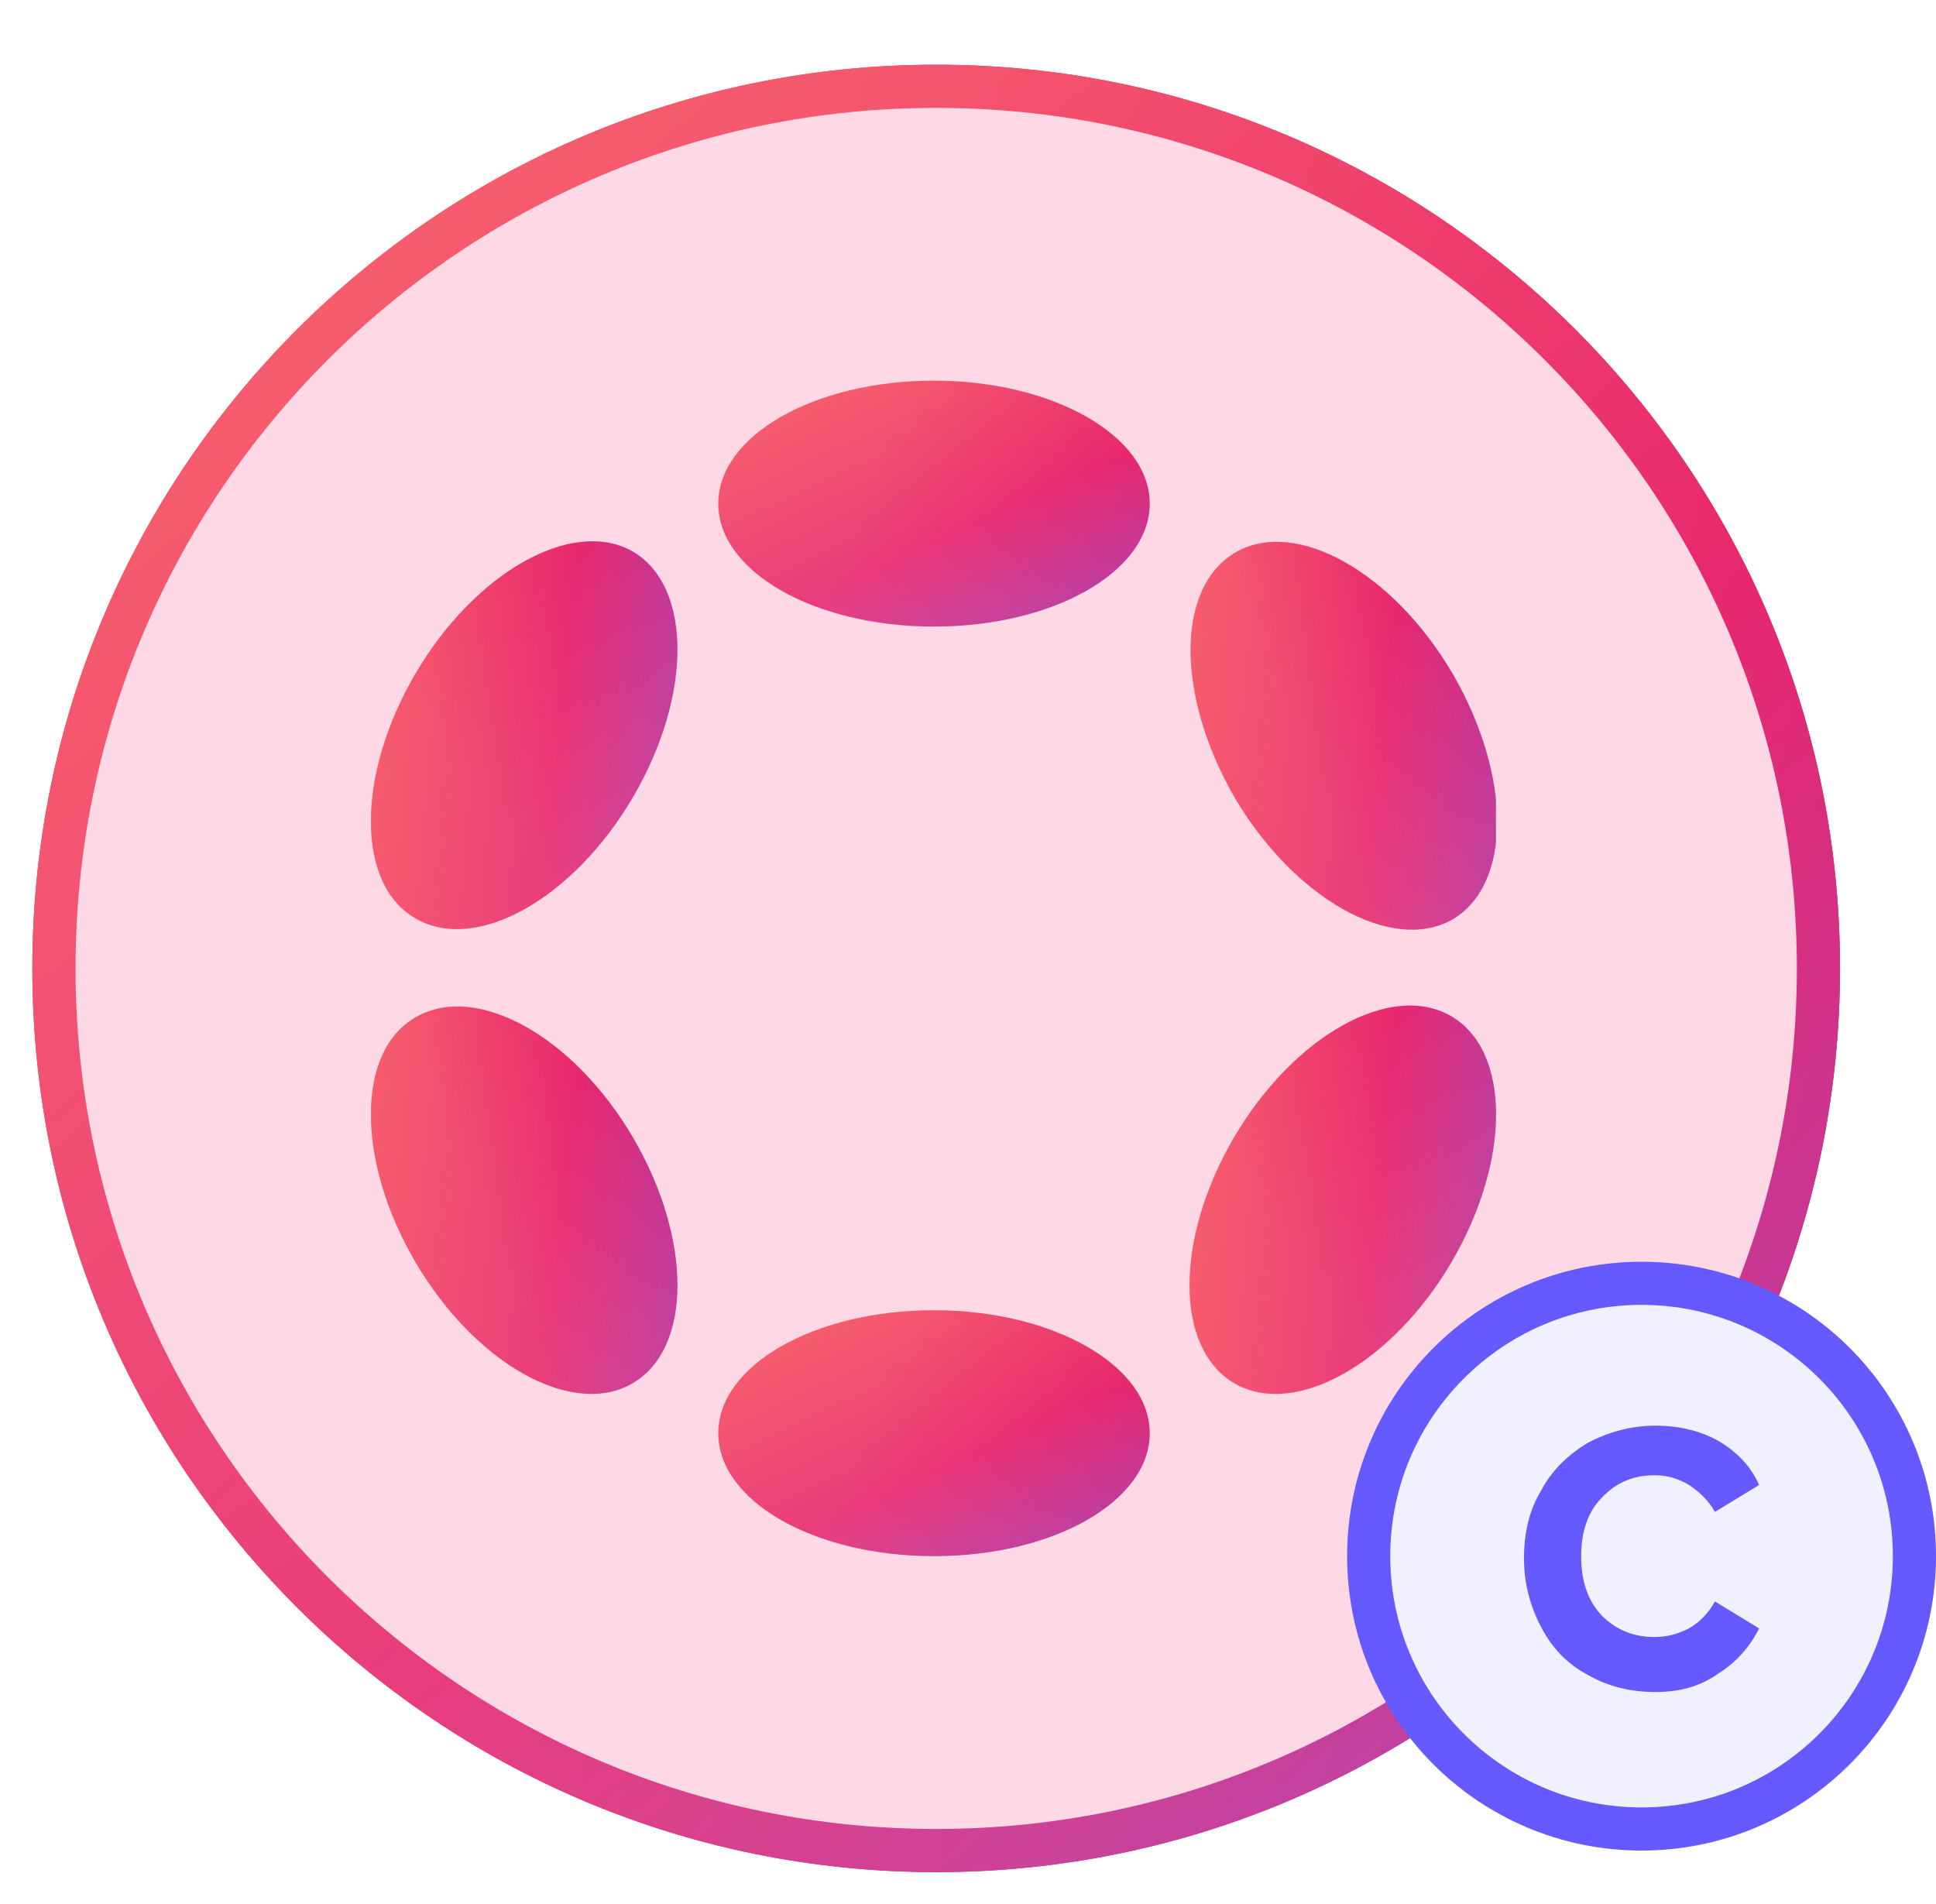
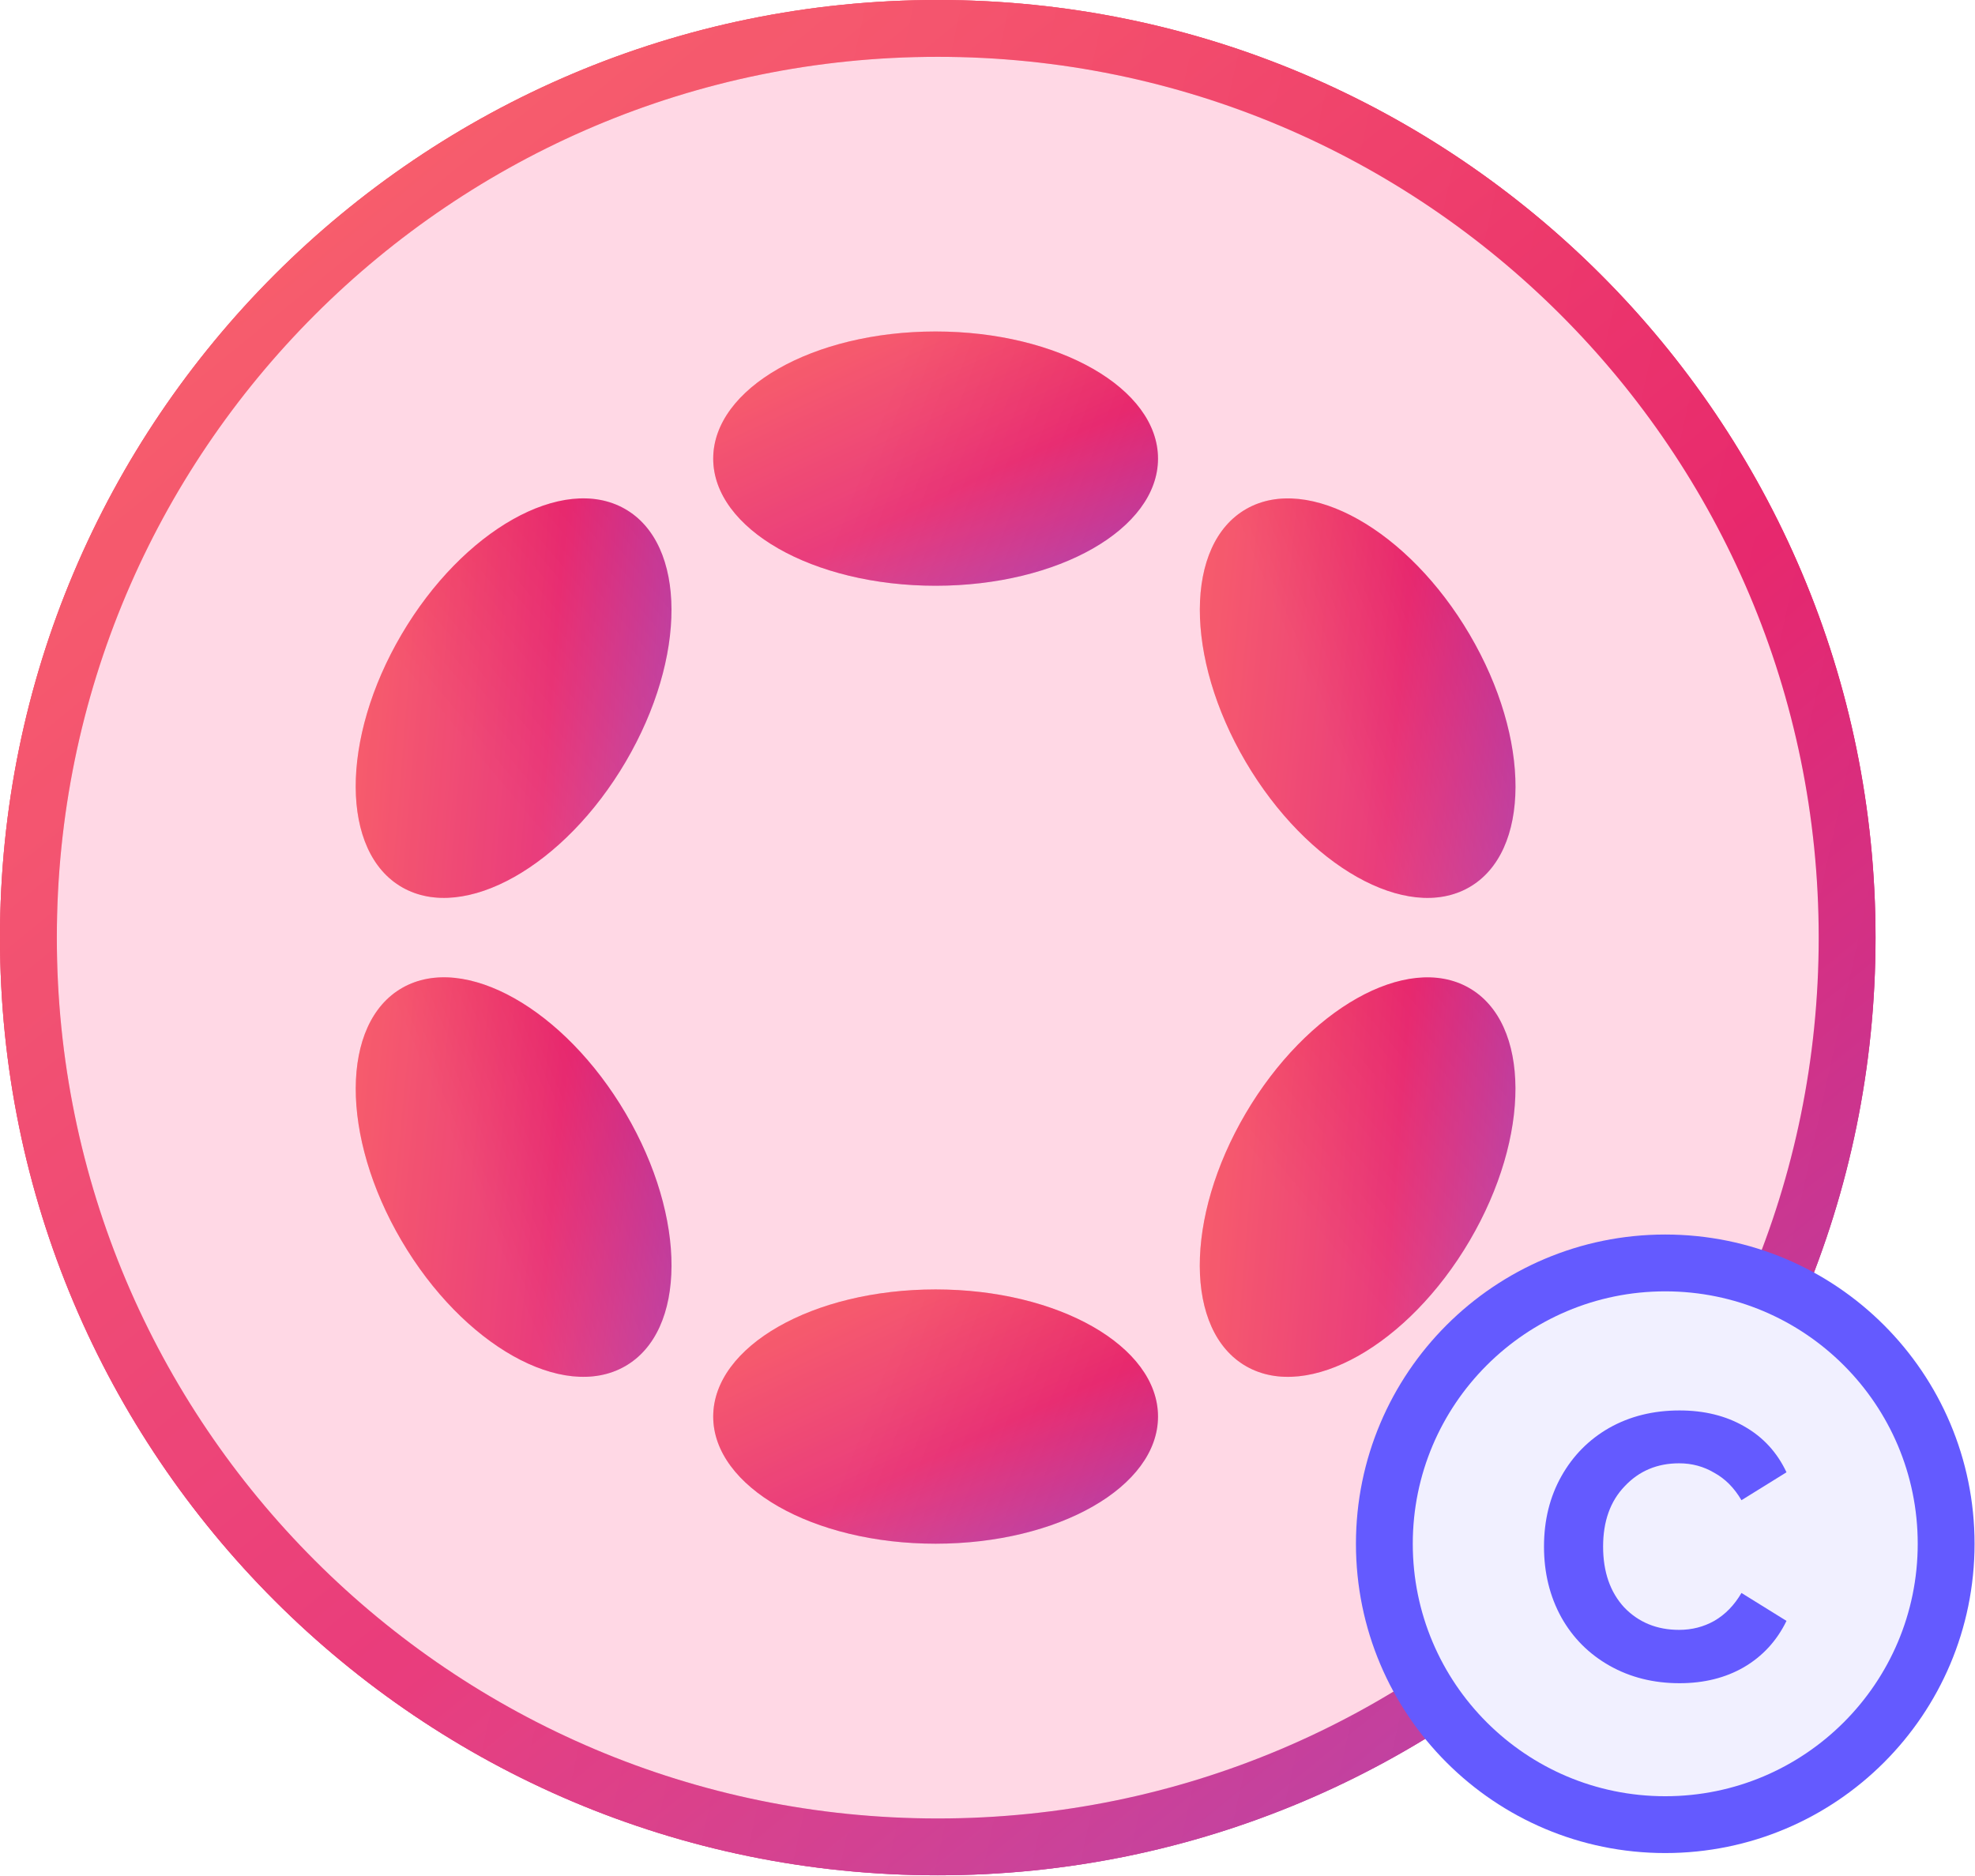
- <svg xmlns="http://www.w3.org/2000/svg" xmlns:xlink="http://www.w3.org/1999/xlink" version="1.1" id="图层_1" x="0px" y="0px" viewBox="0 0 179.5 176.5" style="enable-background:new 0 0 179.5 176.5;" xml:space="preserve">
-   <style type="text/css">
- 	.st0{fill:url(#SVGID_1_);fill-opacity:0.2;}
- 	.st1{fill:url(#SVGID_00000026879842414119251550000008995275092745030051_);fill-opacity:0.2;}
- 	.st2{fill:none;stroke:url(#SVGID_00000048465494173948506170000007384188891905136816_);stroke-width:4;}
- 	.st3{fill:none;stroke:url(#SVGID_00000061441215177477738820000011267490731059654324_);stroke-width:4;stroke-opacity:0.2;}
- 	.st4{fill:#FFD8E5;}
- 	.st5{fill:none;stroke:url(#SVGID_00000023997587519871765660000001750089109340396449_);stroke-width:4;}
- 	.st6{fill:none;stroke:url(#SVGID_00000126293070881023084370000014967675678465640633_);stroke-width:4;stroke-opacity:0.2;}
- 	.st7{clip-path:url(#SVGID_00000181081820871185041070000012326362170665192608_);}
- 	.st8{fill:url(#SVGID_00000140011595408926869370000007221252771022926500_);}
- 	.st9{fill:url(#SVGID_00000174583145265711097790000000285414372606485382_);fill-opacity:0.2;}
- 	.st10{fill:url(#SVGID_00000141418801434267016830000001725662982435903627_);}
- 	.st11{fill:url(#SVGID_00000042009175934736860010000009337960976480109497_);fill-opacity:0.2;}
- 	.st12{fill:url(#SVGID_00000109748756173004682590000018185486674110206642_);}
- 	.st13{fill:url(#SVGID_00000124127387891900203370000009792836917969554056_);fill-opacity:0.2;}
- 	.st14{fill:url(#SVGID_00000153683305979186635170000012598974657131711873_);}
- 	.st15{fill:url(#SVGID_00000060020860769010736440000006455131147796015026_);fill-opacity:0.2;}
- 	.st16{fill:url(#SVGID_00000177446296768500590060000002610363270346495382_);}
- 	.st17{fill:url(#SVGID_00000150782533086396506260000014571045624971619004_);fill-opacity:0.2;}
- 	.st18{fill:url(#SVGID_00000148642065957161006220000005424188974132206757_);}
- 	.st19{fill:url(#SVGID_00000033349706102292524630000015487827774121782416_);fill-opacity:0.2;}
- 	.st20{fill:#F1F0FF;stroke:#645AFF;stroke-width:4;}
- 	.st21{fill:#645AFF;}
- </style>
-   <linearGradient id="SVGID_1_" gradientUnits="userSpaceOnUse" x1="218.304" y1="-70.593" x2="-9.963" y2="208.957" gradientTransform="matrix(1 0 0 -1 0 180.2629)">
-     <stop offset="0" style="stop-color:#645AFF" />
-     <stop offset="0.521" style="stop-color:#E40C5B" />
-     <stop offset="0.986" style="stop-color:#FF4C3B" />
-   </linearGradient>
-   <circle class="st0" cx="86.8" cy="89.8" r="81.8" />
-   <linearGradient id="SVGID_00000168829173156760511290000015451969529890145668_" gradientUnits="userSpaceOnUse" x1="60.927" y1="96.173" x2="270.67" y2="50.092" gradientTransform="matrix(1 0 0 -1 0 180.2629)">
-     <stop offset="0" style="stop-color:#FFFFFF" />
-     <stop offset="1" style="stop-color:#FFFFFF;stop-opacity:0" />
-   </linearGradient>
-   <circle style="fill:url(#SVGID_00000168829173156760511290000015451969529890145668_);fill-opacity:0.2;" cx="86.8" cy="89.8" r="81.8" />
-   <linearGradient id="SVGID_00000136409269203282073030000009591494270298730943_" gradientUnits="userSpaceOnUse" x1="218.304" y1="-70.593" x2="-9.963" y2="208.957" gradientTransform="matrix(1 0 0 -1 0 180.2629)">
-     <stop offset="0" style="stop-color:#645AFF" />
-     <stop offset="0.521" style="stop-color:#E40C5B" />
-     <stop offset="0.986" style="stop-color:#FF4C3B" />
-   </linearGradient>
-   <circle style="fill:none;stroke:url(#SVGID_00000136409269203282073030000009591494270298730943_);stroke-width:4;" cx="86.8" cy="89.8" r="81.8" />
-   <linearGradient id="SVGID_00000005259903071189457390000006661664317544821436_" gradientUnits="userSpaceOnUse" x1="60.927" y1="96.173" x2="270.67" y2="50.092" gradientTransform="matrix(1 0 0 -1 0 180.2629)">
-     <stop offset="0" style="stop-color:#FFFFFF" />
-     <stop offset="1" style="stop-color:#FFFFFF;stop-opacity:0" />
-   </linearGradient>
-   <circle style="fill:none;stroke:url(#SVGID_00000005259903071189457390000006661664317544821436_);stroke-width:4;stroke-opacity:0.2;" cx="86.8" cy="89.8" r="81.8" />
-   <circle class="st4" cx="86.8" cy="89.8" r="81.8" />
-   <linearGradient id="SVGID_00000013908635150308350890000014193758572776259006_" gradientUnits="userSpaceOnUse" x1="218.304" y1="-70.593" x2="-9.963" y2="208.957" gradientTransform="matrix(1 0 0 -1 0 180.2629)">
-     <stop offset="0" style="stop-color:#645AFF" />
-     <stop offset="0.521" style="stop-color:#E40C5B" />
-     <stop offset="0.986" style="stop-color:#FF4C3B" />
-   </linearGradient>
-   <circle style="fill:none;stroke:url(#SVGID_00000013908635150308350890000014193758572776259006_);stroke-width:4;" cx="86.8" cy="89.8" r="81.8" />
-   <linearGradient id="SVGID_00000174595079420355516230000012173867100073204660_" gradientUnits="userSpaceOnUse" x1="60.927" y1="96.173" x2="270.67" y2="50.092" gradientTransform="matrix(1 0 0 -1 0 180.2629)">
-     <stop offset="0" style="stop-color:#FFFFFF" />
-     <stop offset="1" style="stop-color:#FFFFFF;stop-opacity:0" />
-   </linearGradient>
-   <circle style="fill:none;stroke:url(#SVGID_00000174595079420355516230000012173867100073204660_);stroke-width:4;stroke-opacity:0.2;" cx="86.8" cy="89.8" r="81.8" />
-   <g>
-     <defs>
-       <rect id="SVGID_00000149346608001079480210000012741986187136190629_" x="34.4" y="35.2" width="104.3" height="109.1" />
-     </defs>
-     <clipPath id="SVGID_00000042702458350915539340000010353301267871335822_">
-       <use xlink:href="#SVGID_00000149346608001079480210000012741986187136190629_" style="overflow:visible;" />
-     </clipPath>
-     <g style="clip-path:url(#SVGID_00000042702458350915539340000010353301267871335822_);">
-       <linearGradient id="SVGID_00000047041017809669200400000002167040187435944359_" gradientUnits="userSpaceOnUse" x1="100.963" y1="102.776" x2="75.99" y2="156.269" gradientTransform="matrix(1 0 0 -1 0 180.2629)">
-         <stop offset="0" style="stop-color:#645AFF" />
-         <stop offset="0.521" style="stop-color:#E40C5B" />
-         <stop offset="0.986" style="stop-color:#FF4C3B" />
-       </linearGradient>
-       <path style="fill:url(#SVGID_00000047041017809669200400000002167040187435944359_);" d="M86.6,58.1c11.1,0,20-5.1,20-11.4    s-9-11.4-20-11.4c-11.1,0-20,5.1-20,11.4S75.5,58.1,86.6,58.1z" />
-       <linearGradient id="SVGID_00000012441818338808619420000007583112593177876895_" gradientUnits="userSpaceOnUse" x1="80.8" y1="135.82" x2="127.654" y2="117.814" gradientTransform="matrix(1 0 0 -1 0 180.2629)">
-         <stop offset="0" style="stop-color:#FFFFFF" />
-         <stop offset="1" style="stop-color:#FFFFFF;stop-opacity:0" />
-       </linearGradient>
-       <path style="fill:url(#SVGID_00000012441818338808619420000007583112593177876895_);fill-opacity:0.2;" d="M86.6,58.1    c11.1,0,20-5.1,20-11.4s-9-11.4-20-11.4c-11.1,0-20,5.1-20,11.4S75.5,58.1,86.6,58.1z" />
-       <linearGradient id="SVGID_00000152951318862502342270000011130160309723398328_" gradientUnits="userSpaceOnUse" x1="100.963" y1="16.574" x2="75.99" y2="70.067" gradientTransform="matrix(1 0 0 -1 0 180.2629)">
-         <stop offset="0" style="stop-color:#645AFF" />
-         <stop offset="0.521" style="stop-color:#E40C5B" />
-         <stop offset="0.986" style="stop-color:#FF4C3B" />
-       </linearGradient>
-       <path style="fill:url(#SVGID_00000152951318862502342270000011130160309723398328_);" d="M86.6,144.3c11.1,0,20-5.1,20-11.4    c0-6.3-9-11.4-20-11.4c-11.1,0-20,5.1-20,11.4C66.6,139.2,75.5,144.3,86.6,144.3z" />
-       <linearGradient id="SVGID_00000099662914302750812010000017492846428830264460_" gradientUnits="userSpaceOnUse" x1="80.8" y1="49.618" x2="127.654" y2="31.613" gradientTransform="matrix(1 0 0 -1 0 180.2629)">
-         <stop offset="0" style="stop-color:#FFFFFF" />
-         <stop offset="1" style="stop-color:#FFFFFF;stop-opacity:0" />
-       </linearGradient>
-       <path style="fill:url(#SVGID_00000099662914302750812010000017492846428830264460_);fill-opacity:0.2;" d="M86.6,144.3    c11.1,0,20-5.1,20-11.4c0-6.3-9-11.4-20-11.4c-11.1,0-20,5.1-20,11.4C66.6,139.2,75.5,144.3,86.6,144.3z" />
-       <linearGradient id="SVGID_00000072272621239498456040000001660082321344308878_" gradientUnits="userSpaceOnUse" x1="83.001" y1="109.244" x2="23.306" y2="114.111" gradientTransform="matrix(1 0 0 -1 0 180.2629)">
-         <stop offset="0" style="stop-color:#645AFF" />
-         <stop offset="0.521" style="stop-color:#E40C5B" />
-         <stop offset="0.986" style="stop-color:#FF4C3B" />
-       </linearGradient>
-       <path style="fill:url(#SVGID_00000072272621239498456040000001660082321344308878_);" d="M58.7,73.9c5.5-9.4,5.5-19.6-0.1-22.8    C53,48,44,53.1,38.5,62.5C33,71.9,33,82.1,38.6,85.2C44.2,88.4,53.2,83.3,58.7,73.9z" />
-       <linearGradient id="SVGID_00000088832137099352233970000009414184198316765864_" gradientUnits="userSpaceOnUse" x1="43.873" y1="108.109" x2="82.256" y2="140.088" gradientTransform="matrix(1 0 0 -1 0 180.2629)">
-         <stop offset="0" style="stop-color:#FFFFFF" />
-         <stop offset="1" style="stop-color:#FFFFFF;stop-opacity:0" />
-       </linearGradient>
-       <path style="fill:url(#SVGID_00000088832137099352233970000009414184198316765864_);fill-opacity:0.2;" d="M58.7,73.9    c5.5-9.4,5.5-19.6-0.1-22.8C53,48,44,53.1,38.5,62.5C33,71.9,33,82.1,38.6,85.2C44.2,88.4,53.2,83.3,58.7,73.9z" />
-       <linearGradient id="SVGID_00000015352249074152497900000009455815639795581864_" gradientUnits="userSpaceOnUse" x1="158.922" y1="66.137" x2="99.261" y2="71.017" gradientTransform="matrix(1 0 0 -1 0 180.2629)">
-         <stop offset="0" style="stop-color:#645AFF" />
-         <stop offset="0.521" style="stop-color:#E40C5B" />
-         <stop offset="0.986" style="stop-color:#FF4C3B" />
-       </linearGradient>
-       <path style="fill:url(#SVGID_00000015352249074152497900000009455815639795581864_);" d="M134.6,117c5.5-9.4,5.5-19.6-0.1-22.8    c-5.6-3.2-14.6,1.9-20.1,11.3s-5.5,19.6,0.1,22.8C120.1,131.5,129.1,126.4,134.6,117z" />
-       <linearGradient id="SVGID_00000029011059377232676070000015516611061776324506_" gradientUnits="userSpaceOnUse" x1="119.813" y1="65.011" x2="158.2" y2="96.978" gradientTransform="matrix(1 0 0 -1 0 180.2629)">
-         <stop offset="0" style="stop-color:#FFFFFF" />
-         <stop offset="1" style="stop-color:#FFFFFF;stop-opacity:0" />
-       </linearGradient>
-       <path style="fill:url(#SVGID_00000029011059377232676070000015516611061776324506_);fill-opacity:0.2;" d="M134.6,117    c5.5-9.4,5.5-19.6-0.1-22.8c-5.6-3.2-14.6,1.9-20.1,11.3s-5.5,19.6,0.1,22.8C120.1,131.5,129.1,126.4,134.6,117z" />
-       <linearGradient id="SVGID_00000085936394147079256330000002084992048214712454_" gradientUnits="userSpaceOnUse" x1="86.531" y1="65.251" x2="20.715" y2="71.673" gradientTransform="matrix(1 0 0 -1 0 180.2629)">
-         <stop offset="0" style="stop-color:#645AFF" />
-         <stop offset="0.521" style="stop-color:#E40C5B" />
-         <stop offset="0.986" style="stop-color:#FF4C3B" />
-       </linearGradient>
-       <path style="fill:url(#SVGID_00000085936394147079256330000002084992048214712454_);" d="M58.6,128.3c5.6-3.2,5.6-13.4,0.1-22.8    S44.2,91.1,38.6,94.3C33,97.4,33,107.6,38.5,117S53,131.5,58.6,128.3z" />
-       <linearGradient id="SVGID_00000154411351275304632230000006914628798356744091_" gradientUnits="userSpaceOnUse" x1="45.095" y1="67.457" x2="73.582" y2="79.587" gradientTransform="matrix(1 0 0 -1 0 180.2629)">
-         <stop offset="0" style="stop-color:#FFFFFF" />
-         <stop offset="1" style="stop-color:#FFFFFF;stop-opacity:0" />
-       </linearGradient>
-       <path style="fill:url(#SVGID_00000154411351275304632230000006914628798356744091_);fill-opacity:0.2;" d="M58.6,128.3    c5.6-3.2,5.6-13.4,0.1-22.8S44.2,91.1,38.6,94.3C33,97.4,33,107.6,38.5,117S53,131.5,58.6,128.3z" />
-       <linearGradient id="SVGID_00000120542599994155271760000015433519188566913692_" gradientUnits="userSpaceOnUse" x1="162.457" y1="108.36" x2="96.668" y2="114.757" gradientTransform="matrix(1 0 0 -1 0 180.2629)">
-         <stop offset="0" style="stop-color:#645AFF" />
-         <stop offset="0.521" style="stop-color:#E40C5B" />
-         <stop offset="0.986" style="stop-color:#FF4C3B" />
-       </linearGradient>
-       <path style="fill:url(#SVGID_00000120542599994155271760000015433519188566913692_);" d="M134.6,85.3c5.6-3.2,5.6-13.3,0.1-22.8    c-5.5-9.4-14.5-14.5-20.1-11.3c-5.6,3.2-5.6,13.3-0.1,22.8C120,83.3,129,88.4,134.6,85.3z" />
-       <linearGradient id="SVGID_00000094597150678496217660000014650746776243098804_" gradientUnits="userSpaceOnUse" x1="121.039" y1="110.552" x2="149.506" y2="122.677" gradientTransform="matrix(1 0 0 -1 0 180.2629)">
-         <stop offset="0" style="stop-color:#FFFFFF" />
-         <stop offset="1" style="stop-color:#FFFFFF;stop-opacity:0" />
-       </linearGradient>
-       <path style="fill:url(#SVGID_00000094597150678496217660000014650746776243098804_);fill-opacity:0.2;" d="M134.6,85.3    c5.6-3.2,5.6-13.3,0.1-22.8c-5.5-9.4-14.5-14.5-20.1-11.3c-5.6,3.2-5.6,13.3-0.1,22.8C120,83.3,129,88.4,134.6,85.3z" />
-     </g>
-   </g>
-   <circle class="st20" cx="152.2" cy="144.3" r="25.3" />
-   <path class="st21" d="M153.5,156.9c-2.3,0-4.4-0.5-6.3-1.6c-1.9-1-3.3-2.5-4.3-4.4c-1-1.9-1.6-4-1.6-6.4c0-2.4,0.5-4.5,1.6-6.3  c1-1.9,2.5-3.3,4.3-4.4c1.9-1,4-1.6,6.3-1.6c2.2,0,4.2,0.5,5.8,1.4c1.7,1,3,2.3,3.8,4.1l-4.1,2.5c-0.6-1.1-1.5-1.9-2.4-2.5  c-1-0.6-2-0.9-3.2-0.9c-2,0-3.6,0.7-4.9,2.1c-1.3,1.3-1.9,3.2-1.9,5.4c0,2.3,0.6,4.1,1.9,5.5c1.3,1.3,2.9,2,4.9,2  c1.2,0,2.2-0.3,3.2-0.8c1-0.6,1.8-1.4,2.4-2.5l4.1,2.5c-0.9,1.8-2.2,3.2-3.8,4.2C157.6,156.4,155.7,156.9,153.5,156.9z" />
+ <svg xmlns="http://www.w3.org/2000/svg" width="139" height="132" viewBox="0 0 139 132" fill="none">
+   <path d="M66 130C101.346 130 130 101.346 130 66C130 30.654 101.346 2 66 2C30.654 2 2 30.654 2 66C2 101.346 30.654 130 66 130Z" fill="url(#paint0_linear_221_257)" fill-opacity="0.2" />
+   <path d="M66 130C101.346 130 130 101.346 130 66C130 30.654 101.346 2 66 2C30.654 2 2 30.654 2 66C2 101.346 30.654 130 66 130Z" fill="url(#paint1_linear_221_257)" fill-opacity="0.2" />
+   <path d="M66 130C101.346 130 130 101.346 130 66C130 30.654 101.346 2 66 2C30.654 2 2 30.654 2 66C2 101.346 30.654 130 66 130Z" stroke="url(#paint2_linear_221_257)" stroke-width="4" />
+   <path d="M66 130C101.346 130 130 101.346 130 66C130 30.654 101.346 2 66 2C30.654 2 2 30.654 2 66C2 101.346 30.654 130 66 130Z" stroke="url(#paint3_linear_221_257)" stroke-opacity="0.2" stroke-width="4" />
+   <path d="M66 130C101.346 130 130 101.346 130 66C130 30.654 101.346 2 66 2C30.654 2 2 30.654 2 66C2 101.346 30.654 130 66 130Z" fill="#FFD8E5" />
+   <path d="M66 130C101.346 130 130 101.346 130 66C130 30.654 101.346 2 66 2C30.654 2 2 30.654 2 66C2 101.346 30.654 130 66 130Z" stroke="url(#paint4_linear_221_257)" stroke-width="4" />
+   <path d="M66 130C101.346 130 130 101.346 130 66C130 30.654 101.346 2 66 2C30.654 2 2 30.654 2 66C2 101.346 30.654 130 66 130Z" stroke="url(#paint5_linear_221_257)" stroke-opacity="0.2" stroke-width="4" />
+   <path d="M65.849 41.231C74.493 41.231 81.501 37.224 81.501 32.282C81.501 27.34 74.493 23.333 65.849 23.333C57.204 23.333 50.196 27.34 50.196 32.282C50.196 37.224 57.204 41.231 65.849 41.231Z" fill="url(#paint6_linear_221_257)" />
+   <path d="M65.849 41.231C74.493 41.231 81.501 37.224 81.501 32.282C81.501 27.34 74.493 23.333 65.849 23.333C57.204 23.333 50.196 27.34 50.196 32.282C50.196 37.224 57.204 41.231 65.849 41.231Z" fill="url(#paint7_linear_221_257)" fill-opacity="0.2" />
+   <path d="M65.849 108.66C74.493 108.66 81.501 104.653 81.501 99.711C81.501 94.769 74.493 90.762 65.849 90.762C57.204 90.762 50.196 94.769 50.196 99.711C50.196 104.653 57.204 108.66 65.849 108.66Z" fill="url(#paint8_linear_221_257)" />
+   <path d="M65.849 108.66C74.493 108.66 81.501 104.653 81.501 99.711C81.501 94.769 74.493 90.762 65.849 90.762C57.204 90.762 50.196 94.769 50.196 99.711C50.196 104.653 57.204 108.66 65.849 108.66Z" fill="url(#paint9_linear_221_257)" fill-opacity="0.2" />
+   <path d="M44.036 53.619C48.358 46.259 48.33 38.289 43.973 35.816C39.616 33.343 32.58 37.304 28.258 44.664C23.936 52.023 23.964 59.993 28.32 62.466C32.677 64.939 39.713 60.978 44.036 53.619Z" fill="url(#paint10_linear_221_257)" />
+   <path d="M44.036 53.619C48.358 46.259 48.33 38.289 43.973 35.816C39.616 33.343 32.58 37.304 28.258 44.664C23.936 52.023 23.964 59.993 28.32 62.466C32.677 64.939 39.713 60.978 44.036 53.619Z" fill="url(#paint11_linear_221_257)" fill-opacity="0.2" />
+   <path d="M103.433 87.33C107.754 79.97 107.729 72.001 103.375 69.529C99.021 67.058 91.988 71.021 87.665 78.38C83.343 85.739 83.369 93.709 87.722 96.18C92.076 98.651 99.11 94.689 103.433 87.33Z" fill="url(#paint12_linear_221_257)" />
+   <path d="M103.433 87.33C107.754 79.97 107.729 72.001 103.375 69.529C99.021 67.058 91.988 71.021 87.665 78.38C83.343 85.739 83.369 93.709 87.722 96.18C92.076 98.651 99.11 94.689 103.433 87.33Z" fill="url(#paint13_linear_221_257)" fill-opacity="0.2" />
+   <path d="M43.975 96.178C48.332 93.705 48.36 85.735 44.038 78.376C39.716 71.016 32.68 67.054 28.323 69.528C23.966 72 23.938 79.971 28.26 87.33C32.582 94.689 39.618 98.651 43.975 96.178Z" fill="url(#paint14_linear_221_257)" />
+   <path d="M43.975 96.178C48.332 93.705 48.36 85.735 44.038 78.376C39.716 71.016 32.68 67.054 28.323 69.528C23.966 72 23.938 79.971 28.26 87.33C32.582 94.689 39.618 98.651 43.975 96.178Z" fill="url(#paint15_linear_221_257)" fill-opacity="0.2" />
+   <path d="M103.379 62.468C107.733 59.997 107.758 52.028 103.436 44.669C99.114 37.309 92.08 33.347 87.726 35.818C83.373 38.289 83.347 46.258 87.669 53.618C91.991 60.977 99.025 64.939 103.379 62.468Z" fill="url(#paint16_linear_221_257)" />
+   <path d="M103.379 62.468C107.733 59.997 107.758 52.028 103.436 44.669C99.114 37.309 92.08 33.347 87.726 35.818C83.373 38.289 83.347 46.258 87.669 53.618C91.991 60.977 99.025 64.939 103.379 62.468Z" fill="url(#paint17_linear_221_257)" fill-opacity="0.2" />
+   <path d="M117.2 128.435C128.118 128.435 136.969 119.584 136.969 108.666C136.969 97.748 128.118 88.897 117.2 88.897C106.282 88.897 97.431 97.748 97.431 108.666C97.431 119.584 106.282 128.435 117.2 128.435Z" fill="#F1F0FF" stroke="#645AFF" stroke-width="4" />
+   <path d="M118.206 118.48C116.38 118.48 114.74 118.07 113.288 117.251C111.836 116.432 110.703 115.297 109.888 113.847C109.074 112.372 108.666 110.711 108.666 108.863C108.666 107.013 109.074 105.364 109.888 103.914C110.703 102.463 111.824 101.328 113.255 100.509C114.708 99.689 116.358 99.28 118.206 99.28C119.945 99.28 121.464 99.654 122.762 100.403C124.082 101.152 125.073 102.229 125.733 103.633L122.564 105.598C122.058 104.733 121.42 104.089 120.649 103.668C119.901 103.223 119.076 103.001 118.174 103.001C116.633 103.001 115.357 103.539 114.345 104.615C113.332 105.668 112.826 107.084 112.826 108.863C112.826 110.641 113.321 112.068 114.312 113.145C115.324 114.197 116.611 114.725 118.174 114.725C119.076 114.725 119.901 114.513 120.649 114.093C121.42 113.647 122.058 112.993 122.564 112.127L125.733 114.093C125.051 115.497 124.05 116.585 122.729 117.357C121.431 118.105 119.923 118.48 118.206 118.48Z" fill="#645AFF" />
+   <defs>
+     <linearGradient id="paint0_linear_221_257" x1="181.867" y1="181.413" x2="3.311" y2="-37.257" gradientUnits="userSpaceOnUse">
+       <stop stop-color="#645AFF" />
+       <stop offset="0.521" stop-color="#E40C5B" />
+       <stop offset="0.986" stop-color="#FF4C3B" />
+     </linearGradient>
+     <linearGradient id="paint1_linear_221_257" x1="70.427" y1="-50.587" x2="234.492" y2="-14.541" gradientUnits="userSpaceOnUse">
+       <stop stop-color="white" />
+       <stop offset="1" stop-color="white" stop-opacity="0" />
+     </linearGradient>
+     <linearGradient id="paint2_linear_221_257" x1="181.867" y1="181.413" x2="3.311" y2="-37.257" gradientUnits="userSpaceOnUse">
+       <stop stop-color="#645AFF" />
+       <stop offset="0.521" stop-color="#E40C5B" />
+       <stop offset="0.986" stop-color="#FF4C3B" />
+     </linearGradient>
+     <linearGradient id="paint3_linear_221_257" x1="70.427" y1="-50.587" x2="234.492" y2="-14.541" gradientUnits="userSpaceOnUse">
+       <stop stop-color="white" />
+       <stop offset="1" stop-color="white" stop-opacity="0" />
+     </linearGradient>
+     <linearGradient id="paint4_linear_221_257" x1="181.867" y1="181.413" x2="3.311" y2="-37.257" gradientUnits="userSpaceOnUse">
+       <stop stop-color="#645AFF" />
+       <stop offset="0.521" stop-color="#E40C5B" />
+       <stop offset="0.986" stop-color="#FF4C3B" />
+     </linearGradient>
+     <linearGradient id="paint5_linear_221_257" x1="70.427" y1="-50.587" x2="234.492" y2="-14.541" gradientUnits="userSpaceOnUse">
+       <stop stop-color="white" />
+       <stop offset="1" stop-color="white" stop-opacity="0" />
+     </linearGradient>
+     <linearGradient id="paint6_linear_221_257" x1="94.186" y1="48.42" x2="74.652" y2="6.577" gradientUnits="userSpaceOnUse">
+       <stop stop-color="#645AFF" />
+       <stop offset="0.521" stop-color="#E40C5B" />
+       <stop offset="0.986" stop-color="#FF4C3B" />
+     </linearGradient>
+     <linearGradient id="paint7_linear_221_257" x1="66.931" y1="15.98" x2="103.581" y2="30.064" gradientUnits="userSpaceOnUse">
+       <stop stop-color="white" />
+       <stop offset="1" stop-color="white" stop-opacity="0" />
+     </linearGradient>
+     <linearGradient id="paint8_linear_221_257" x1="94.186" y1="115.849" x2="74.652" y2="74.006" gradientUnits="userSpaceOnUse">
+       <stop stop-color="#645AFF" />
+       <stop offset="0.521" stop-color="#E40C5B" />
+       <stop offset="0.986" stop-color="#FF4C3B" />
+     </linearGradient>
+     <linearGradient id="paint9_linear_221_257" x1="66.931" y1="83.409" x2="103.581" y2="97.493" gradientUnits="userSpaceOnUse">
+       <stop stop-color="white" />
+       <stop offset="1" stop-color="white" stop-opacity="0" />
+     </linearGradient>
+     <linearGradient id="paint10_linear_221_257" x1="64.542" y1="33.092" x2="17.847" y2="29.284" gradientUnits="userSpaceOnUse">
+       <stop stop-color="#645AFF" />
+       <stop offset="0.521" stop-color="#E40C5B" />
+       <stop offset="0.986" stop-color="#FF4C3B" />
+     </linearGradient>
+     <linearGradient id="paint11_linear_221_257" x1="22.317" y1="40.063" x2="52.341" y2="15.049" gradientUnits="userSpaceOnUse">
+       <stop stop-color="white" />
+       <stop offset="1" stop-color="white" stop-opacity="0" />
+     </linearGradient>
+     <linearGradient id="paint12_linear_221_257" x1="123.935" y1="66.799" x2="77.266" y2="62.982" gradientUnits="userSpaceOnUse">
+       <stop stop-color="#645AFF" />
+       <stop offset="0.521" stop-color="#E40C5B" />
+       <stop offset="0.986" stop-color="#FF4C3B" />
+     </linearGradient>
+     <linearGradient id="paint13_linear_221_257" x1="81.729" y1="73.782" x2="111.756" y2="48.777" gradientUnits="userSpaceOnUse">
+       <stop stop-color="white" />
+       <stop offset="1" stop-color="white" stop-opacity="0" />
+     </linearGradient>
+     <linearGradient id="paint14_linear_221_257" x1="64.544" y1="98.777" x2="13.062" y2="93.753" gradientUnits="userSpaceOnUse">
+       <stop stop-color="#645AFF" />
+       <stop offset="0.521" stop-color="#E40C5B" />
+       <stop offset="0.986" stop-color="#FF4C3B" />
+     </linearGradient>
+     <linearGradient id="paint15_linear_221_257" x1="22.438" y1="58.269" x2="44.721" y2="48.781" gradientUnits="userSpaceOnUse">
+       <stop stop-color="white" />
+       <stop offset="1" stop-color="white" stop-opacity="0" />
+     </linearGradient>
+     <linearGradient id="paint16_linear_221_257" x1="123.939" y1="65.072" x2="72.477" y2="60.068" gradientUnits="userSpaceOnUse">
+       <stop stop-color="#645AFF" />
+       <stop offset="0.521" stop-color="#E40C5B" />
+       <stop offset="0.986" stop-color="#FF4C3B" />
+     </linearGradient>
+     <linearGradient id="paint17_linear_221_257" x1="81.841" y1="24.56" x2="104.108" y2="15.076" gradientUnits="userSpaceOnUse">
+       <stop stop-color="white" />
+       <stop offset="1" stop-color="white" stop-opacity="0" />
+     </linearGradient>
+   </defs>
</svg>
